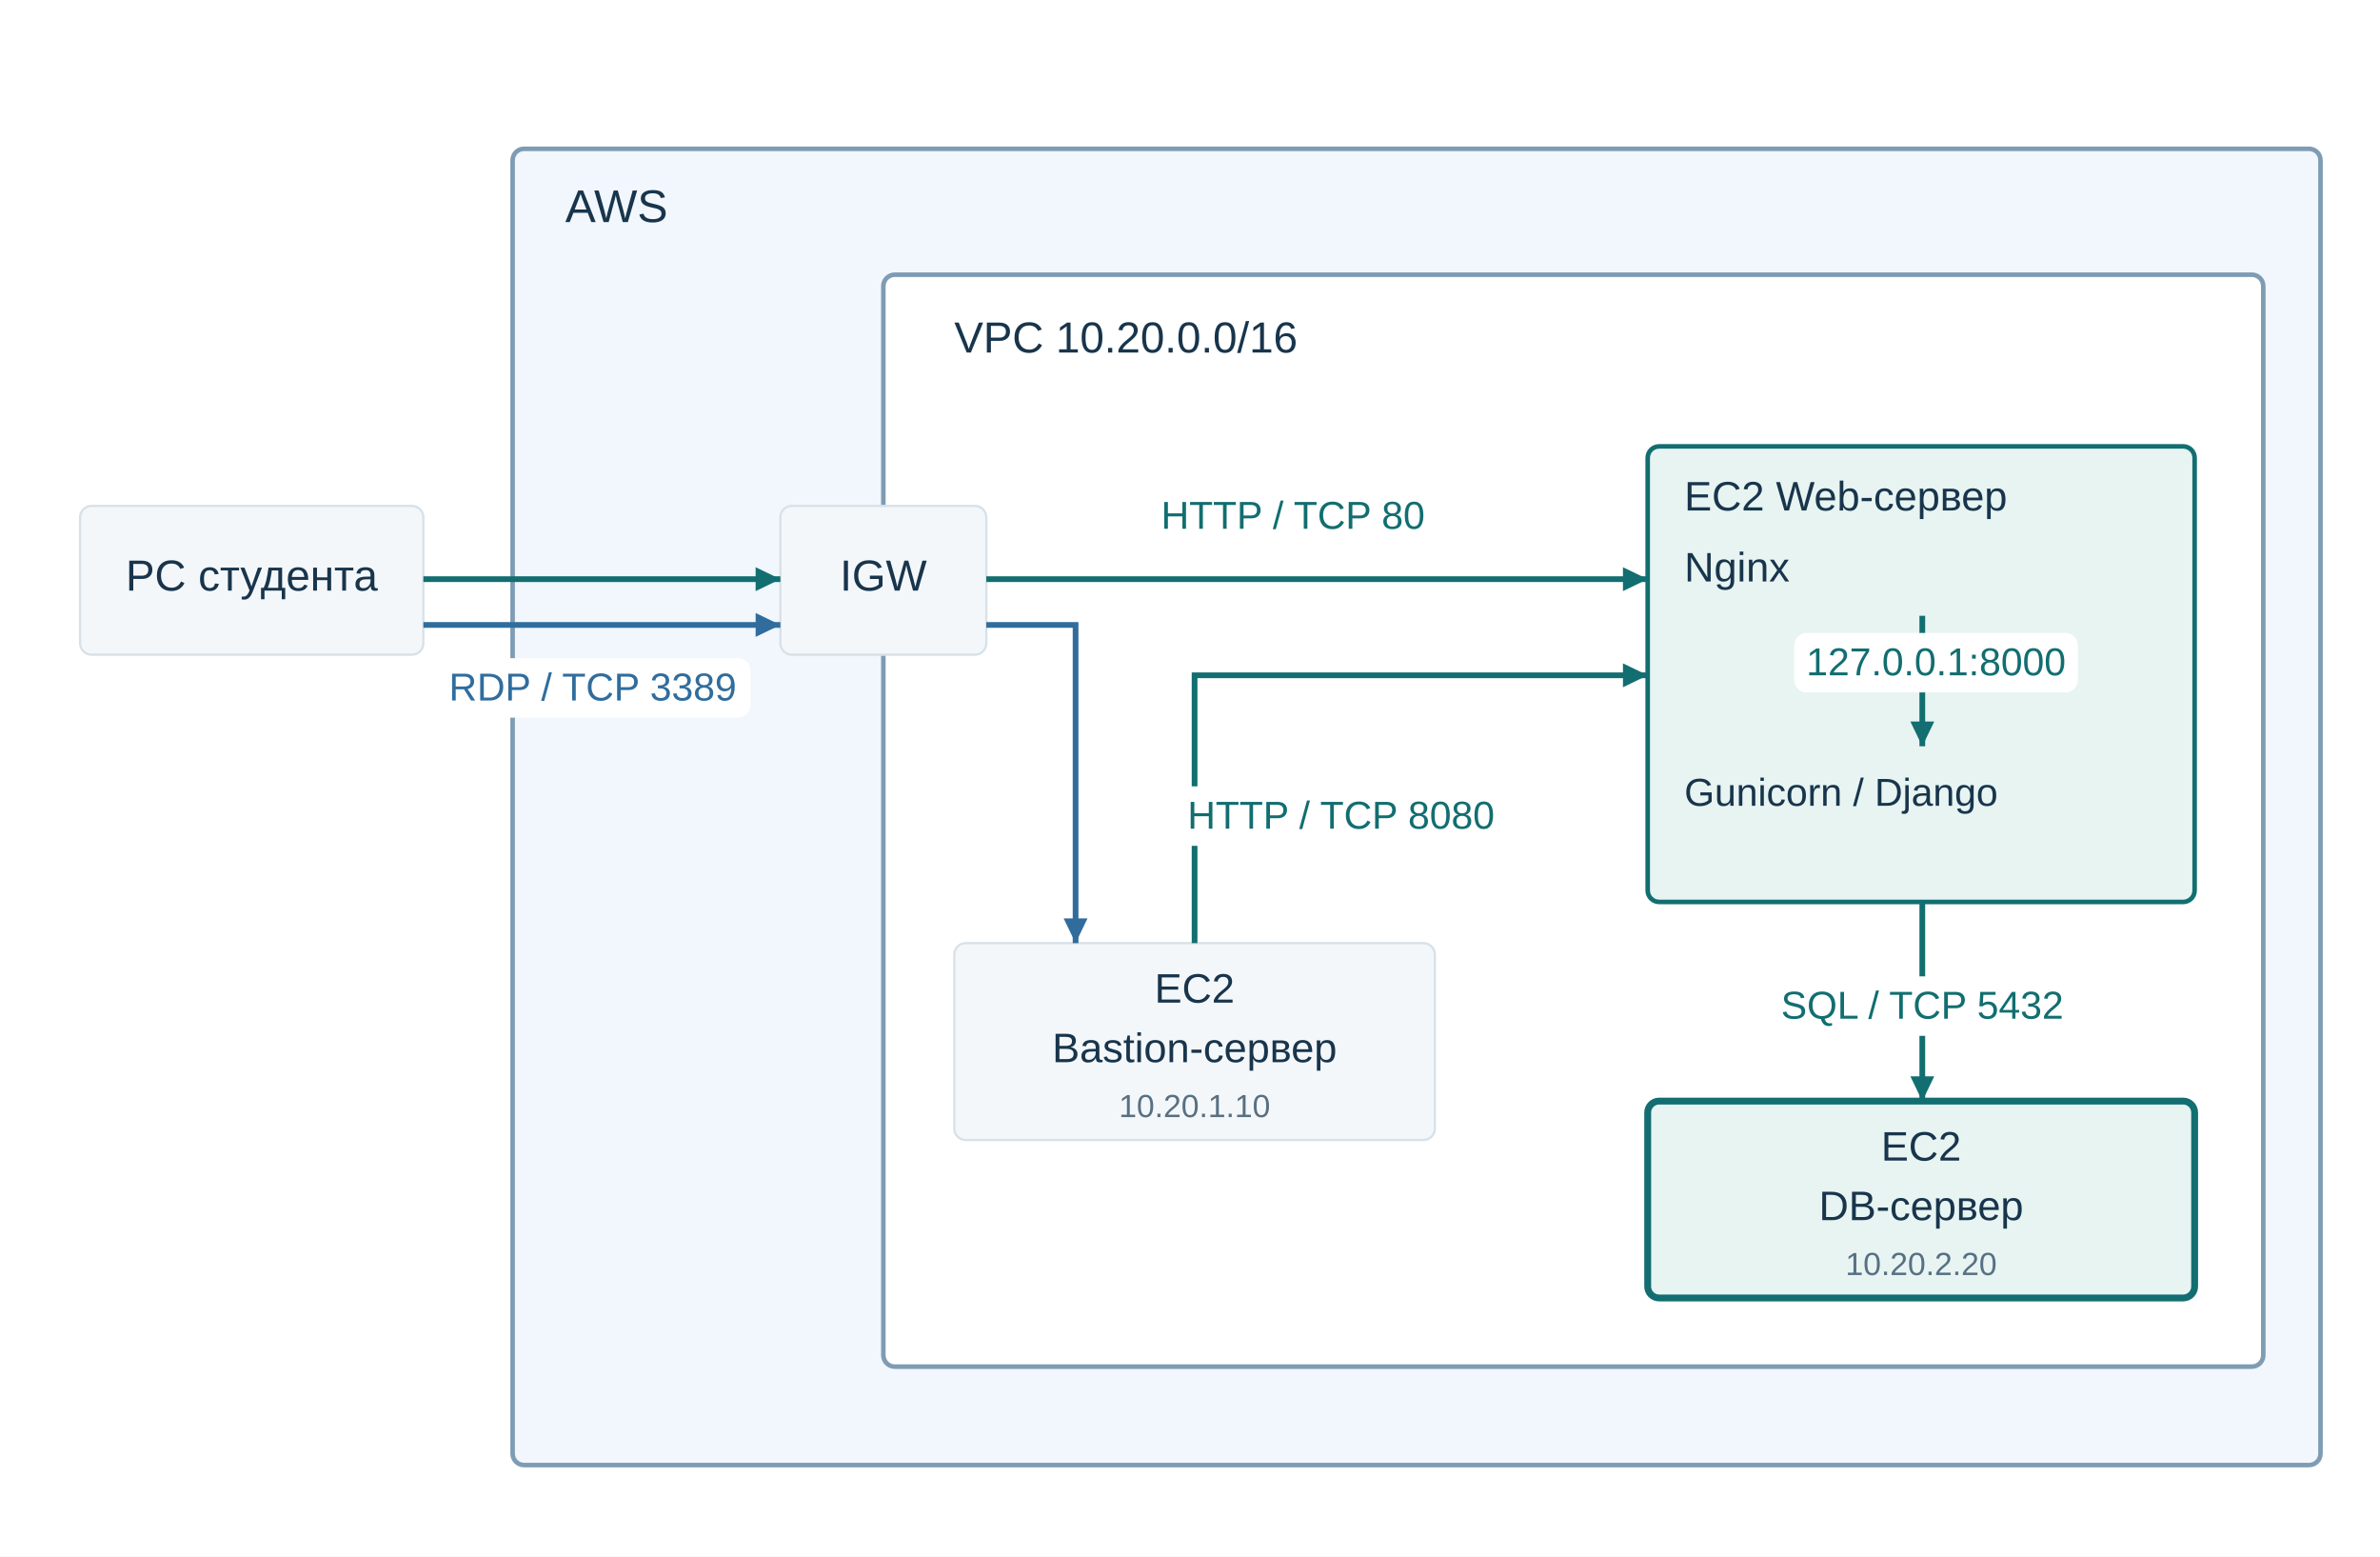
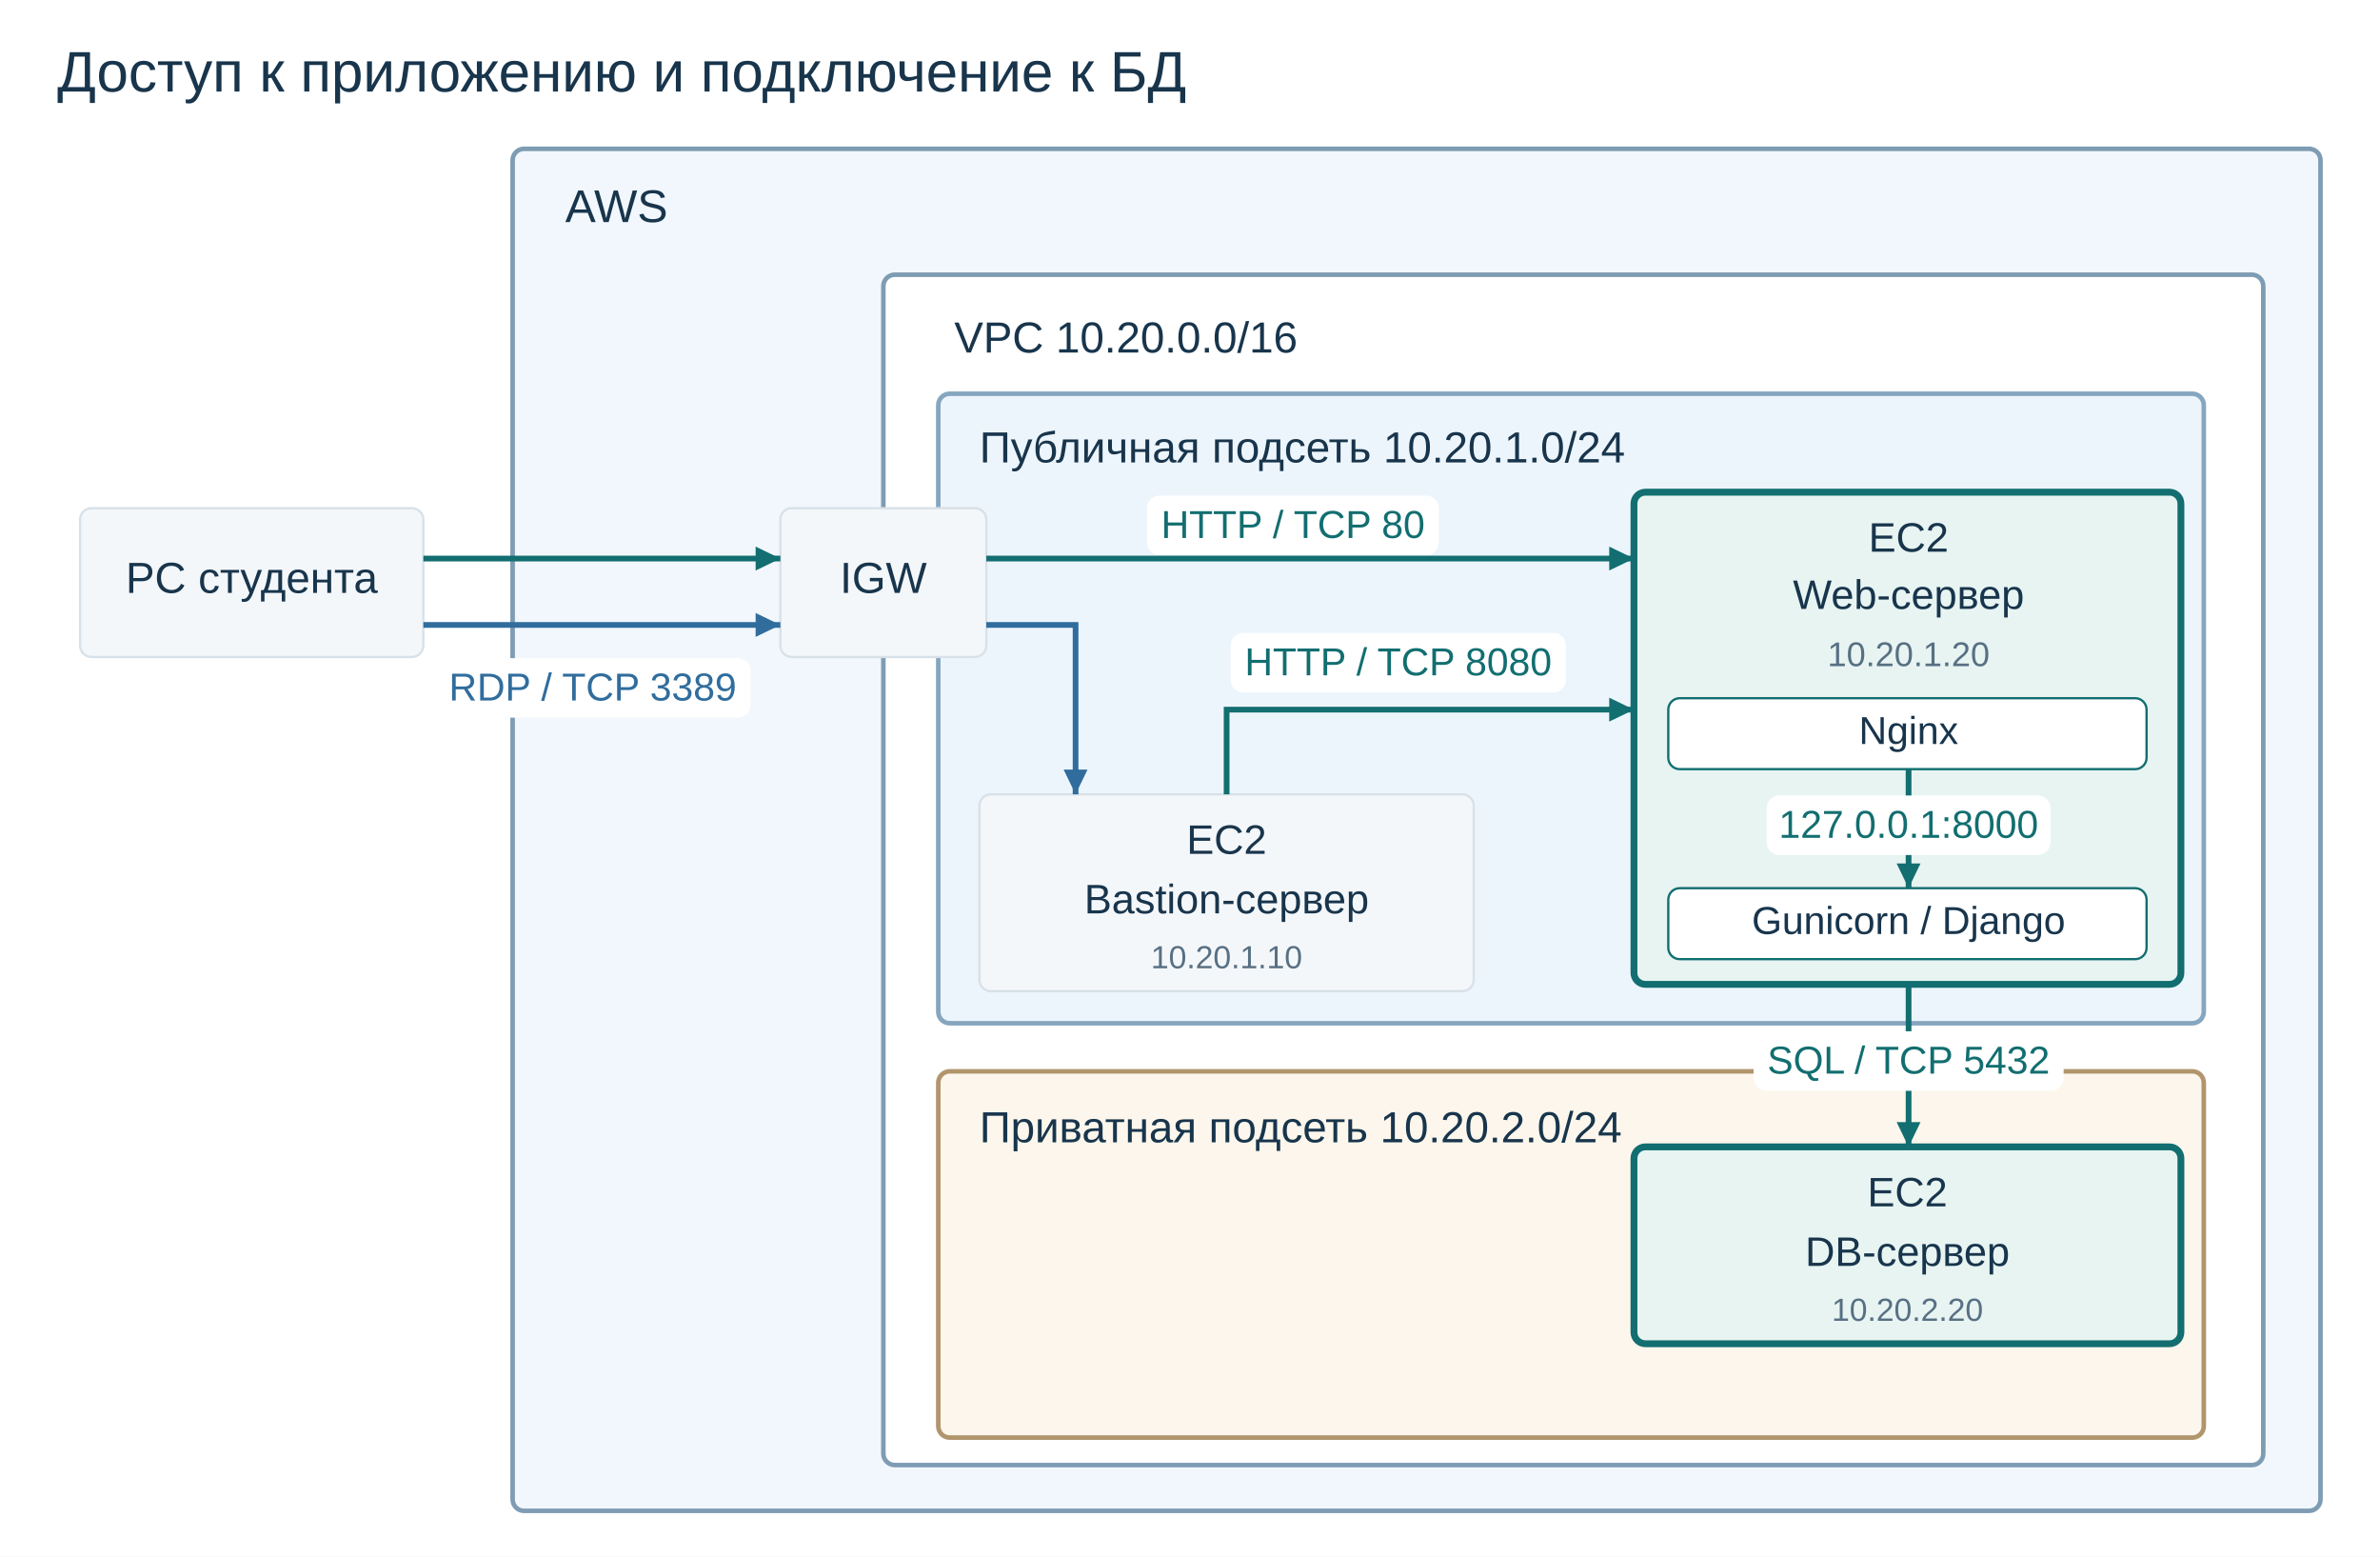
<svg xmlns="http://www.w3.org/2000/svg" width="1040" height="680" viewBox="0 0 1040 680" role="img">
  <rect width="1040" height="680" fill="white" />
-   <rect x="224" y="65" width="790" height="575" rx="5" fill="#f1f7fc" stroke="#7e9cb3" stroke-width="2" />
+   <text x="25" y="40" font-size="25" font-family="Arial,MS Gothic,sans-serif" fill="#18354c">Доступ к приложению и подключение к БД</text>
+   <rect x="224" y="65" width="790" height="595" rx="5" fill="#f1f7fc" stroke="#7e9cb3" stroke-width="2" />
  <text x="247" y="97" font-size="20" font-family="Arial,MS Gothic,sans-serif" fill="#18354c">AWS</text>
-   <rect x="386" y="120" width="603" height="477" rx="5" fill="white" stroke="#7e9cb3" stroke-width="2" />
+   <rect x="386" y="120" width="603" height="520" rx="5" fill="white" stroke="#7e9cb3" stroke-width="2" />
  <text x="417" y="154" font-size="19" font-family="Arial,MS Gothic,sans-serif" fill="#18354c">VPC  10.20.0.0/16</text>
-   <rect x="35" y="221" width="150" height="65" rx="5" fill="#f4f7fa" stroke="#d8e1e8" stroke-width="1" />
-   <text x="110.0" y="258" font-size="19" font-family="Arial,MS Gothic,sans-serif" fill="#18354c" text-anchor="middle">PC студента</text>
-   <rect x="341" y="221" width="90" height="65" rx="5" fill="#f4f7fa" stroke="#d8e1e8" stroke-width="1" />
-   <text x="386.0" y="258" font-size="19" font-family="Arial,MS Gothic,sans-serif" fill="#18354c" text-anchor="middle">IGW</text>
-   <polyline points="185,253 341,253" fill="none" stroke="#126e70" stroke-width="2.5" />
-   <polygon points="341.00,253.00 330.19,258.22 330.19,247.78" fill="#126e70" />
-   <polyline points="431,253 720,253" fill="none" stroke="#126e70" stroke-width="2.5" />
-   <polygon points="720.00,253.00 709.19,258.22 709.19,247.78" fill="#126e70" />
-   <rect x="501.762" y="213" width="126.477" height="25" rx="5" fill="white" stroke="white" stroke-width="1" />
-   <text x="565" y="231" font-size="17" font-family="Arial,MS Gothic,sans-serif" fill="#126e70" text-anchor="middle">HTTP / TCP 80</text>
-   <rect x="417" y="412" width="210" height="86" rx="5" fill="#f4f7fa" stroke="#d8e1e8" stroke-width="1" />
-   <text x="522.0" y="438" font-size="18" font-family="Arial,MS Gothic,sans-serif" fill="#18354c" text-anchor="middle">EC2</text>
-   <text x="522.0" y="464" font-size="18" font-family="Arial,MS Gothic,sans-serif" fill="#18354c" text-anchor="middle">Bastion-сервер</text>
-   <text x="522.0" y="488" font-size="14" font-family="Arial,MS Gothic,sans-serif" fill="#587083" text-anchor="middle">10.20.1.10</text>
+   <rect x="410" y="172" width="553" height="275" rx="5" fill="#edf5fc" stroke="#86a6bf" stroke-width="2" />
+   <text x="428" y="202" font-size="19" font-family="Arial,MS Gothic,sans-serif" fill="#18354c">Публичная подсеть  10.20.1.0/24</text>
+   <rect x="410" y="468" width="553" height="160" rx="5" fill="#fcf6ec" stroke="#b1956c" stroke-width="2" />
+   <text x="428" y="499" font-size="19" font-family="Arial,MS Gothic,sans-serif" fill="#18354c">Приватная подсеть  10.20.2.0/24</text>
+   <rect x="35" y="222" width="150" height="65" rx="5" fill="#f4f7fa" stroke="#d8e1e8" stroke-width="1" />
+   <text x="110.0" y="259" font-size="19" font-family="Arial,MS Gothic,sans-serif" fill="#18354c" text-anchor="middle">PC студента</text>
+   <rect x="341" y="222" width="90" height="65" rx="5" fill="#f4f7fa" stroke="#d8e1e8" stroke-width="1" />
+   <text x="386.0" y="259" font-size="19" font-family="Arial,MS Gothic,sans-serif" fill="#18354c" text-anchor="middle">IGW</text>
+   <rect x="428" y="347" width="216" height="86" rx="5" fill="#f4f7fa" stroke="#d8e1e8" stroke-width="1" />
+   <text x="536.0" y="373" font-size="18" font-family="Arial,MS Gothic,sans-serif" fill="#18354c" text-anchor="middle">EC2</text>
+   <text x="536.0" y="399" font-size="18" font-family="Arial,MS Gothic,sans-serif" fill="#18354c" text-anchor="middle">Bastion-сервер</text>
+   <text x="536.0" y="423" font-size="14" font-family="Arial,MS Gothic,sans-serif" fill="#587083" text-anchor="middle">10.20.1.10</text>
+   <rect x="714" y="215" width="239" height="215" rx="5" fill="#e7f4f2" stroke="#126e70" stroke-width="3" />
+   <text x="834" y="241" font-size="18" font-family="Arial,MS Gothic,sans-serif" fill="#18354c" text-anchor="middle">EC2</text>
+   <text x="834" y="266" font-size="18" font-family="Arial,MS Gothic,sans-serif" fill="#18354c" text-anchor="middle">Web-сервер</text>
+   <text x="834" y="291" font-size="15" font-family="Arial,MS Gothic,sans-serif" fill="#587083" text-anchor="middle">10.20.1.20</text>
+   <rect x="729" y="305" width="209" height="31" rx="5" fill="white" stroke="#126e70" stroke-width="1" />
+   <text x="834" y="325" font-size="17" font-family="Arial,MS Gothic,sans-serif" fill="#18354c" text-anchor="middle">Nginx</text>
+   <rect x="729" y="388" width="209" height="31" rx="5" fill="white" stroke="#126e70" stroke-width="1" />
+   <text x="834" y="408" font-size="17" font-family="Arial,MS Gothic,sans-serif" fill="#18354c" text-anchor="middle">Gunicorn / Django</text>
+   <polyline points="834,336 834,388" fill="none" stroke="#126e70" stroke-width="2.5" />
+   <polygon points="834.00,388.00 828.78,377.19 839.22,377.19" fill="#126e70" />
+   <rect x="772.5" y="348" width="123.0" height="25" rx="5" fill="white" stroke="white" stroke-width="1" />
+   <text x="834" y="366" font-size="17" font-family="Arial,MS Gothic,sans-serif" fill="#126e70" text-anchor="middle">127.0.0.1:8000</text>
+   <rect x="714" y="501" width="239" height="86" rx="5" fill="#e7f4f2" stroke="#126e70" stroke-width="3" />
+   <text x="833.5" y="527" font-size="18" font-family="Arial,MS Gothic,sans-serif" fill="#18354c" text-anchor="middle">EC2</text>
+   <text x="833.5" y="553" font-size="18" font-family="Arial,MS Gothic,sans-serif" fill="#18354c" text-anchor="middle">DB-сервер</text>
+   <text x="833.5" y="577" font-size="14" font-family="Arial,MS Gothic,sans-serif" fill="#587083" text-anchor="middle">10.20.2.20</text>
+   <polyline points="185,244 341,244" fill="none" stroke="#126e70" stroke-width="2.5" />
+   <polygon points="341.00,244.00 330.19,249.22 330.19,238.78" fill="#126e70" />
+   <polyline points="431,244 714,244" fill="none" stroke="#126e70" stroke-width="2.5" />
+   <polygon points="714.00,244.00 703.19,249.22 703.19,238.78" fill="#126e70" />
+   <rect x="501.762" y="217" width="126.477" height="25" rx="5" fill="white" stroke="white" stroke-width="1" />
+   <text x="565" y="235" font-size="17" font-family="Arial,MS Gothic,sans-serif" fill="#126e70" text-anchor="middle">HTTP / TCP 80</text>
  <polyline points="185,273 341,273" fill="none" stroke="#306d9d" stroke-width="2.5" />
  <polygon points="341.00,273.00 330.19,278.22 330.19,267.78" fill="#306d9d" />
  <rect x="190.512" y="288" width="136.977" height="25" rx="5" fill="white" stroke="white" stroke-width="1" />
  <text x="259" y="306" font-size="17" font-family="Arial,MS Gothic,sans-serif" fill="#306d9d" text-anchor="middle">RDP / TCP 3389</text>
-   <polyline points="431,273 470,273 470,412" fill="none" stroke="#306d9d" stroke-width="2.5" />
-   <polygon points="470.00,412.00 464.78,401.19 475.22,401.19" fill="#306d9d" />
-   <polyline points="522,412 522,295 720,295" fill="none" stroke="#126e70" stroke-width="2.5" />
-   <polygon points="720.00,295.00 709.19,300.22 709.19,289.78" fill="#126e70" />
-   <rect x="513.262" y="344" width="145.477" height="25" rx="5" fill="white" stroke="white" stroke-width="1" />
-   <text x="586" y="362" font-size="17" font-family="Arial,MS Gothic,sans-serif" fill="#126e70" text-anchor="middle">HTTP / TCP 8080</text>
-   <rect x="720" y="195" width="239" height="199" rx="5" fill="#e7f4f2" stroke="#126e70" stroke-width="2" />
-   <text x="736" y="223" font-size="18" font-family="Arial,MS Gothic,sans-serif" fill="#18354c">EC2 Web-сервер</text>
-   <text x="736" y="254" font-size="18" font-family="Arial,MS Gothic,sans-serif" fill="#18354c">Nginx</text>
-   <polyline points="840,269 840,326" fill="none" stroke="#126e70" stroke-width="2.5" />
-   <polygon points="840.00,326.00 834.78,315.19 845.22,315.19" fill="#126e70" />
-   <rect x="784.5" y="277" width="123.0" height="25" rx="5" fill="white" stroke="white" stroke-width="1" />
-   <text x="846" y="295" font-size="17" font-family="Arial,MS Gothic,sans-serif" fill="#126e70" text-anchor="middle">127.0.0.1:8000</text>
-   <text x="736" y="352" font-size="17" font-family="Arial,MS Gothic,sans-serif" fill="#18354c">Gunicorn / Django</text>
-   <rect x="720" y="481" width="239" height="86" rx="5" fill="#e7f4f2" stroke="#126e70" stroke-width="3" />
-   <text x="839.5" y="507" font-size="18" font-family="Arial,MS Gothic,sans-serif" fill="#18354c" text-anchor="middle">EC2</text>
-   <text x="839.5" y="533" font-size="18" font-family="Arial,MS Gothic,sans-serif" fill="#18354c" text-anchor="middle">DB-сервер</text>
-   <text x="839.5" y="557" font-size="14" font-family="Arial,MS Gothic,sans-serif" fill="#587083" text-anchor="middle">10.20.2.20</text>
-   <polyline points="840,394 840,481" fill="none" stroke="#126e70" stroke-width="2.5" />
-   <polygon points="840.00,481.00 834.78,470.19 845.22,470.19" fill="#126e70" />
-   <rect x="772.762" y="427" width="134.477" height="25" rx="5" fill="white" stroke="white" stroke-width="1" />
-   <text x="840" y="445" font-size="17" font-family="Arial,MS Gothic,sans-serif" fill="#126e70" text-anchor="middle">SQL / TCP 5432</text>
+   <polyline points="431,273 470,273 470,347" fill="none" stroke="#306d9d" stroke-width="2.5" />
+   <polygon points="470.00,347.00 464.78,336.19 475.22,336.19" fill="#306d9d" />
+   <polyline points="536,347 536,310 714,310" fill="none" stroke="#126e70" stroke-width="2.5" />
+   <polygon points="714.00,310.00 703.19,315.22 703.19,304.78" fill="#126e70" />
+   <rect x="538.262" y="277" width="145.477" height="25" rx="5" fill="white" stroke="white" stroke-width="1" />
+   <text x="611" y="295" font-size="17" font-family="Arial,MS Gothic,sans-serif" fill="#126e70" text-anchor="middle">HTTP / TCP 8080</text>
+   <polyline points="834,430 834,501" fill="none" stroke="#126e70" stroke-width="2.5" />
+   <polygon points="834.00,501.00 828.78,490.19 839.22,490.19" fill="#126e70" />
+   <rect x="766.762" y="451" width="134.477" height="25" rx="5" fill="white" stroke="white" stroke-width="1" />
+   <text x="834" y="469" font-size="17" font-family="Arial,MS Gothic,sans-serif" fill="#126e70" text-anchor="middle">SQL / TCP 5432</text>
</svg>
